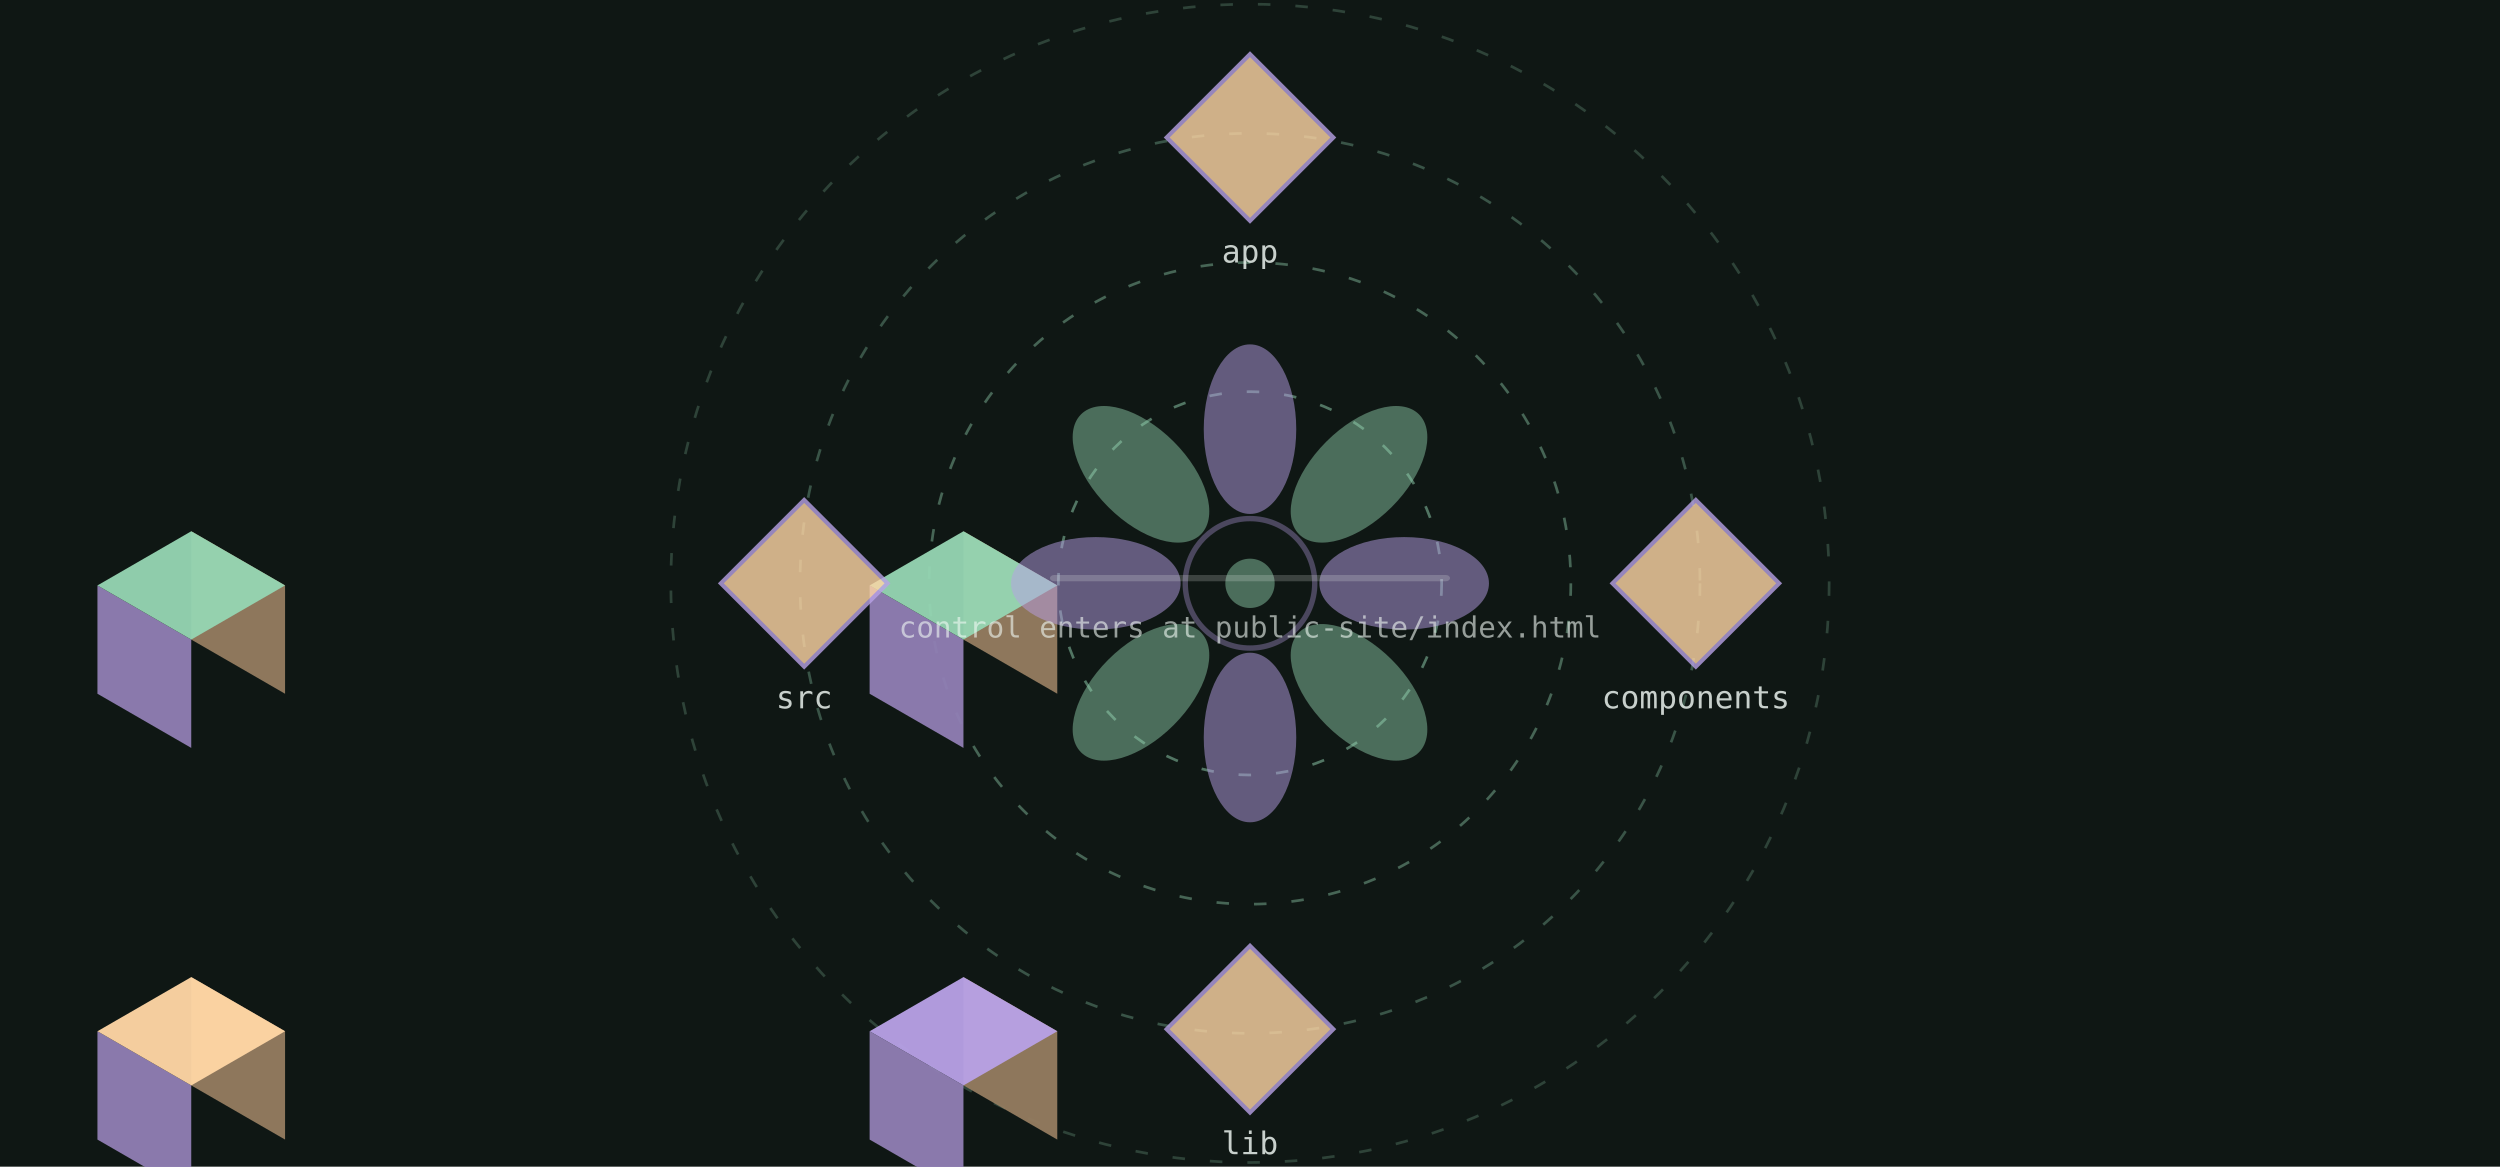
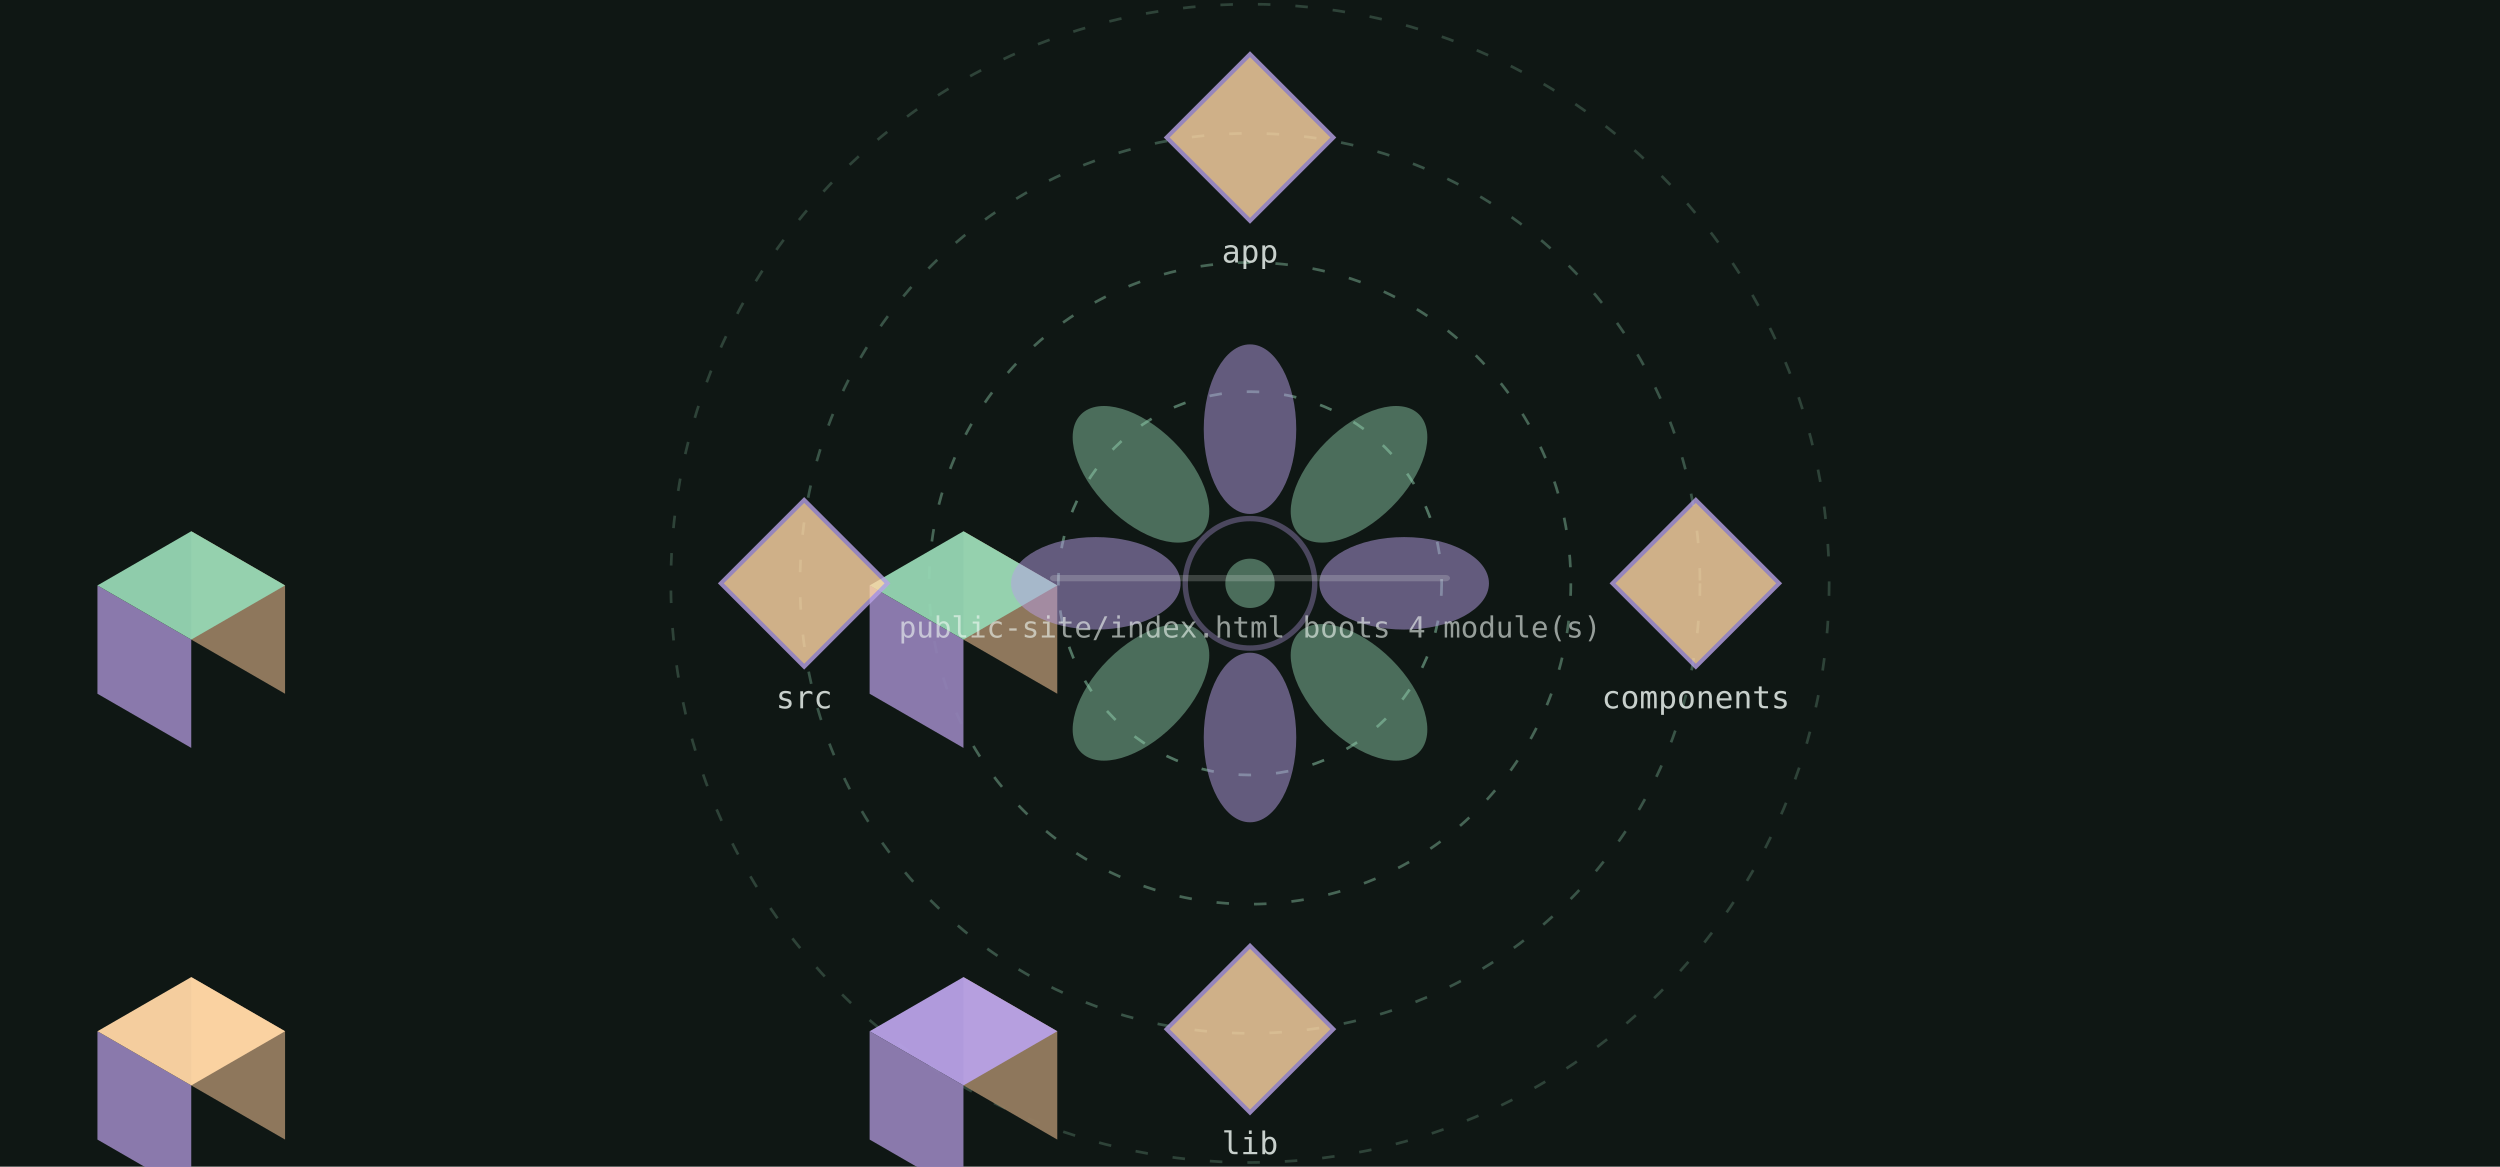
<svg xmlns="http://www.w3.org/2000/svg" viewBox="0 0 1200 560" width="1200" height="560" role="img" aria-label="claimpilot-ai workflow">
  <rect width="1200" height="560" fill="#0f1714" />
  <defs>
    <linearGradient id="gk" x1="0" y1="0" x2="1" y2="1">
      <stop offset="0%" stop-color="#95d5b2" />
      <stop offset="100%" stop-color="#b8a1e6" />
    </linearGradient>
  </defs>
  <circle cx="600.00" cy="280.00" r="92.00" fill="none" stroke="rgba(149,213,178,0.500)" stroke-width="1.30" opacity="1.00" stroke-dasharray="6 12" />
  <g>
    <circle cx="600.00" cy="280.00" r="92.00" fill="none" stroke="#ffd6a5" stroke-width="2.60" opacity="0.00" />
    <animate attributeName="opacity" values="0;0.85;0" dur="19.9s" begin="0.0s" repeatCount="indefinite" />
  </g>
  <circle cx="600.00" cy="280.00" r="154.00" fill="none" stroke="rgba(149,213,178,0.410)" stroke-width="1.30" opacity="1.00" stroke-dasharray="6 12" />
  <g>
    <circle cx="600.00" cy="280.00" r="154.00" fill="none" stroke="#ffd6a5" stroke-width="2.60" opacity="0.00" />
    <animate attributeName="opacity" values="0;0.85;0" dur="19.9s" begin="0.6s" repeatCount="indefinite" />
  </g>
  <circle cx="600.00" cy="280.00" r="216.00" fill="none" stroke="rgba(149,213,178,0.320)" stroke-width="1.30" opacity="1.00" stroke-dasharray="6 12" />
  <g>
    <circle cx="600.00" cy="280.00" r="216.00" fill="none" stroke="#ffd6a5" stroke-width="2.60" opacity="0.00" />
    <animate attributeName="opacity" values="0;0.85;0" dur="19.9s" begin="1.2s" repeatCount="indefinite" />
  </g>
  <circle cx="600.00" cy="280.00" r="278.00" fill="none" stroke="rgba(149,213,178,0.230)" stroke-width="1.30" opacity="1.00" stroke-dasharray="6 12" />
  <g>
    <circle cx="600.00" cy="280.00" r="278.00" fill="none" stroke="#ffd6a5" stroke-width="2.60" opacity="0.00" />
    <animate attributeName="opacity" values="0;0.85;0" dur="19.9s" begin="1.8s" repeatCount="indefinite" />
  </g>
  <polygon points="462.46,307.00 507.49,333.00 507.49,281.00 462.46,255.00" fill="#947c60" opacity="0.95" />
  <polygon points="417.42,333.00 462.46,359.00 462.46,307.00 417.42,281.00" fill="#907eb3" opacity="0.95" />
  <polygon points="462.46,255.00 507.49,281.00 462.46,307.00 417.42,281.00" fill="#95d5b2" opacity="0.95" />
  <text x="600" y="126" font-family="ui-monospace,Menlo,monospace" font-size="15" fill="rgba(240,248,244,0.820)" text-anchor="middle">app</text>
  <g>
    <polygon points="600.00,26.00 640.00,66.00 600.00,106.00 560.00,66.00" fill="#ffd6a5" opacity="0.80" stroke="#b8a1e6" stroke-width="2" />
    <animate attributeName="opacity" values="0.25;1.0;0.25" dur="19.9s" begin="0.0s" repeatCount="indefinite" />
  </g>
  <polygon points="462.46,521.00 507.49,547.00 507.49,495.00 462.46,469.00" fill="#947c60" opacity="0.95" />
  <polygon points="417.42,547.00 462.46,573.00 462.46,521.00 417.42,495.00" fill="#907eb3" opacity="0.95" />
  <polygon points="462.46,469.00 507.49,495.00 462.46,521.00 417.42,495.00" fill="#b8a1e6" opacity="0.95" />
  <text x="814" y="340" font-family="ui-monospace,Menlo,monospace" font-size="15" fill="rgba(240,248,244,0.820)" text-anchor="middle">components</text>
  <g>
    <polygon points="814.00,240.00 854.00,280.00 814.00,320.00 774.00,280.00" fill="#ffd6a5" opacity="0.80" stroke="#b8a1e6" stroke-width="2" />
    <animate attributeName="opacity" values="0.25;1.0;0.25" dur="19.9s" begin="4.975s" repeatCount="indefinite" />
  </g>
  <polygon points="91.80,521.00 136.83,547.00 136.83,495.00 91.80,469.00" fill="#947c60" opacity="0.95" />
  <polygon points="46.77,547.00 91.80,573.00 91.80,521.00 46.77,495.00" fill="#907eb3" opacity="0.95" />
  <polygon points="91.80,469.00 136.83,495.00 91.80,521.00 46.77,495.00" fill="#ffd6a5" opacity="0.95" />
  <text x="600" y="554" font-family="ui-monospace,Menlo,monospace" font-size="15" fill="rgba(240,248,244,0.820)" text-anchor="middle">lib</text>
  <g>
    <polygon points="600.00,454.00 640.00,494.00 600.00,534.00 560.00,494.00" fill="#ffd6a5" opacity="0.80" stroke="#b8a1e6" stroke-width="2" />
    <animate attributeName="opacity" values="0.25;1.0;0.25" dur="19.9s" begin="9.95s" repeatCount="indefinite" />
  </g>
  <polygon points="91.80,307.00 136.83,333.00 136.83,281.00 91.80,255.00" fill="#947c60" opacity="0.95" />
  <polygon points="46.77,333.00 91.80,359.00 91.80,307.00 46.77,281.00" fill="#907eb3" opacity="0.95" />
  <polygon points="91.80,255.00 136.83,281.00 91.80,307.00 46.77,281.00" fill="#95d5b2" opacity="0.95" />
  <text x="386" y="340" font-family="ui-monospace,Menlo,monospace" font-size="15" fill="rgba(240,248,244,0.820)" text-anchor="middle">src</text>
  <g>
    <polygon points="386.00,240.00 426.00,280.00 386.00,320.00 346.00,280.00" fill="#ffd6a5" opacity="0.80" stroke="#b8a1e6" stroke-width="2" />
    <animate attributeName="opacity" values="0.25;1.0;0.25" dur="19.9s" begin="14.925s" repeatCount="indefinite" />
  </g>
  <ellipse cx="600.00" cy="206.00" rx="22.20" ry="40.70" fill="rgba(184,161,230,0.500)" opacity="1.00" transform="rotate(0.0 600.00 206.00)" />
  <ellipse cx="652.33" cy="227.67" rx="22.20" ry="40.70" fill="rgba(149,213,178,0.450)" opacity="1.00" transform="rotate(45.0 652.33 227.67)" />
  <ellipse cx="674.00" cy="280.00" rx="22.20" ry="40.70" fill="rgba(184,161,230,0.500)" opacity="1.00" transform="rotate(90.0 674.00 280.00)" />
  <ellipse cx="652.33" cy="332.33" rx="22.20" ry="40.70" fill="rgba(149,213,178,0.450)" opacity="1.00" transform="rotate(135.0 652.33 332.33)" />
  <ellipse cx="600.00" cy="354.00" rx="22.20" ry="40.70" fill="rgba(184,161,230,0.500)" opacity="1.00" transform="rotate(180.0 600.00 354.00)" />
  <ellipse cx="547.67" cy="332.33" rx="22.20" ry="40.70" fill="rgba(149,213,178,0.450)" opacity="1.00" transform="rotate(225.0 547.67 332.33)" />
  <ellipse cx="526.00" cy="280.00" rx="22.20" ry="40.70" fill="rgba(184,161,230,0.500)" opacity="1.00" transform="rotate(270.0 526.00 280.00)" />
  <ellipse cx="547.67" cy="227.67" rx="22.20" ry="40.70" fill="rgba(149,213,178,0.450)" opacity="1.00" transform="rotate(315.0 547.67 227.67)" />
  <circle cx="600.00" cy="280.00" r="31.08" fill="none" stroke="rgba(184,161,230,0.500)" stroke-width="2.59" opacity="0.70" />
  <circle cx="600.00" cy="280.00" r="11.84" fill="rgba(149,213,178,0.450)" opacity="1.00" />
  <rect x="504.00" y="276.00" width="192.00" height="3.00" rx="2.00" fill="rgba(240,248,244,0.200)" opacity="1.00" />
-   <text x="600" y="306" font-family="ui-monospace,Menlo,monospace" font-size="14" fill="rgba(240,248,244,0.600)" text-anchor="middle">control enters at public-site/index.html</text>
+   <text x="600" y="306" font-family="ui-monospace,Menlo,monospace" font-size="14" fill="rgba(240,248,244,0.600)" text-anchor="middle">public-site/index.html boots 4 module(s)</text>
</svg>
